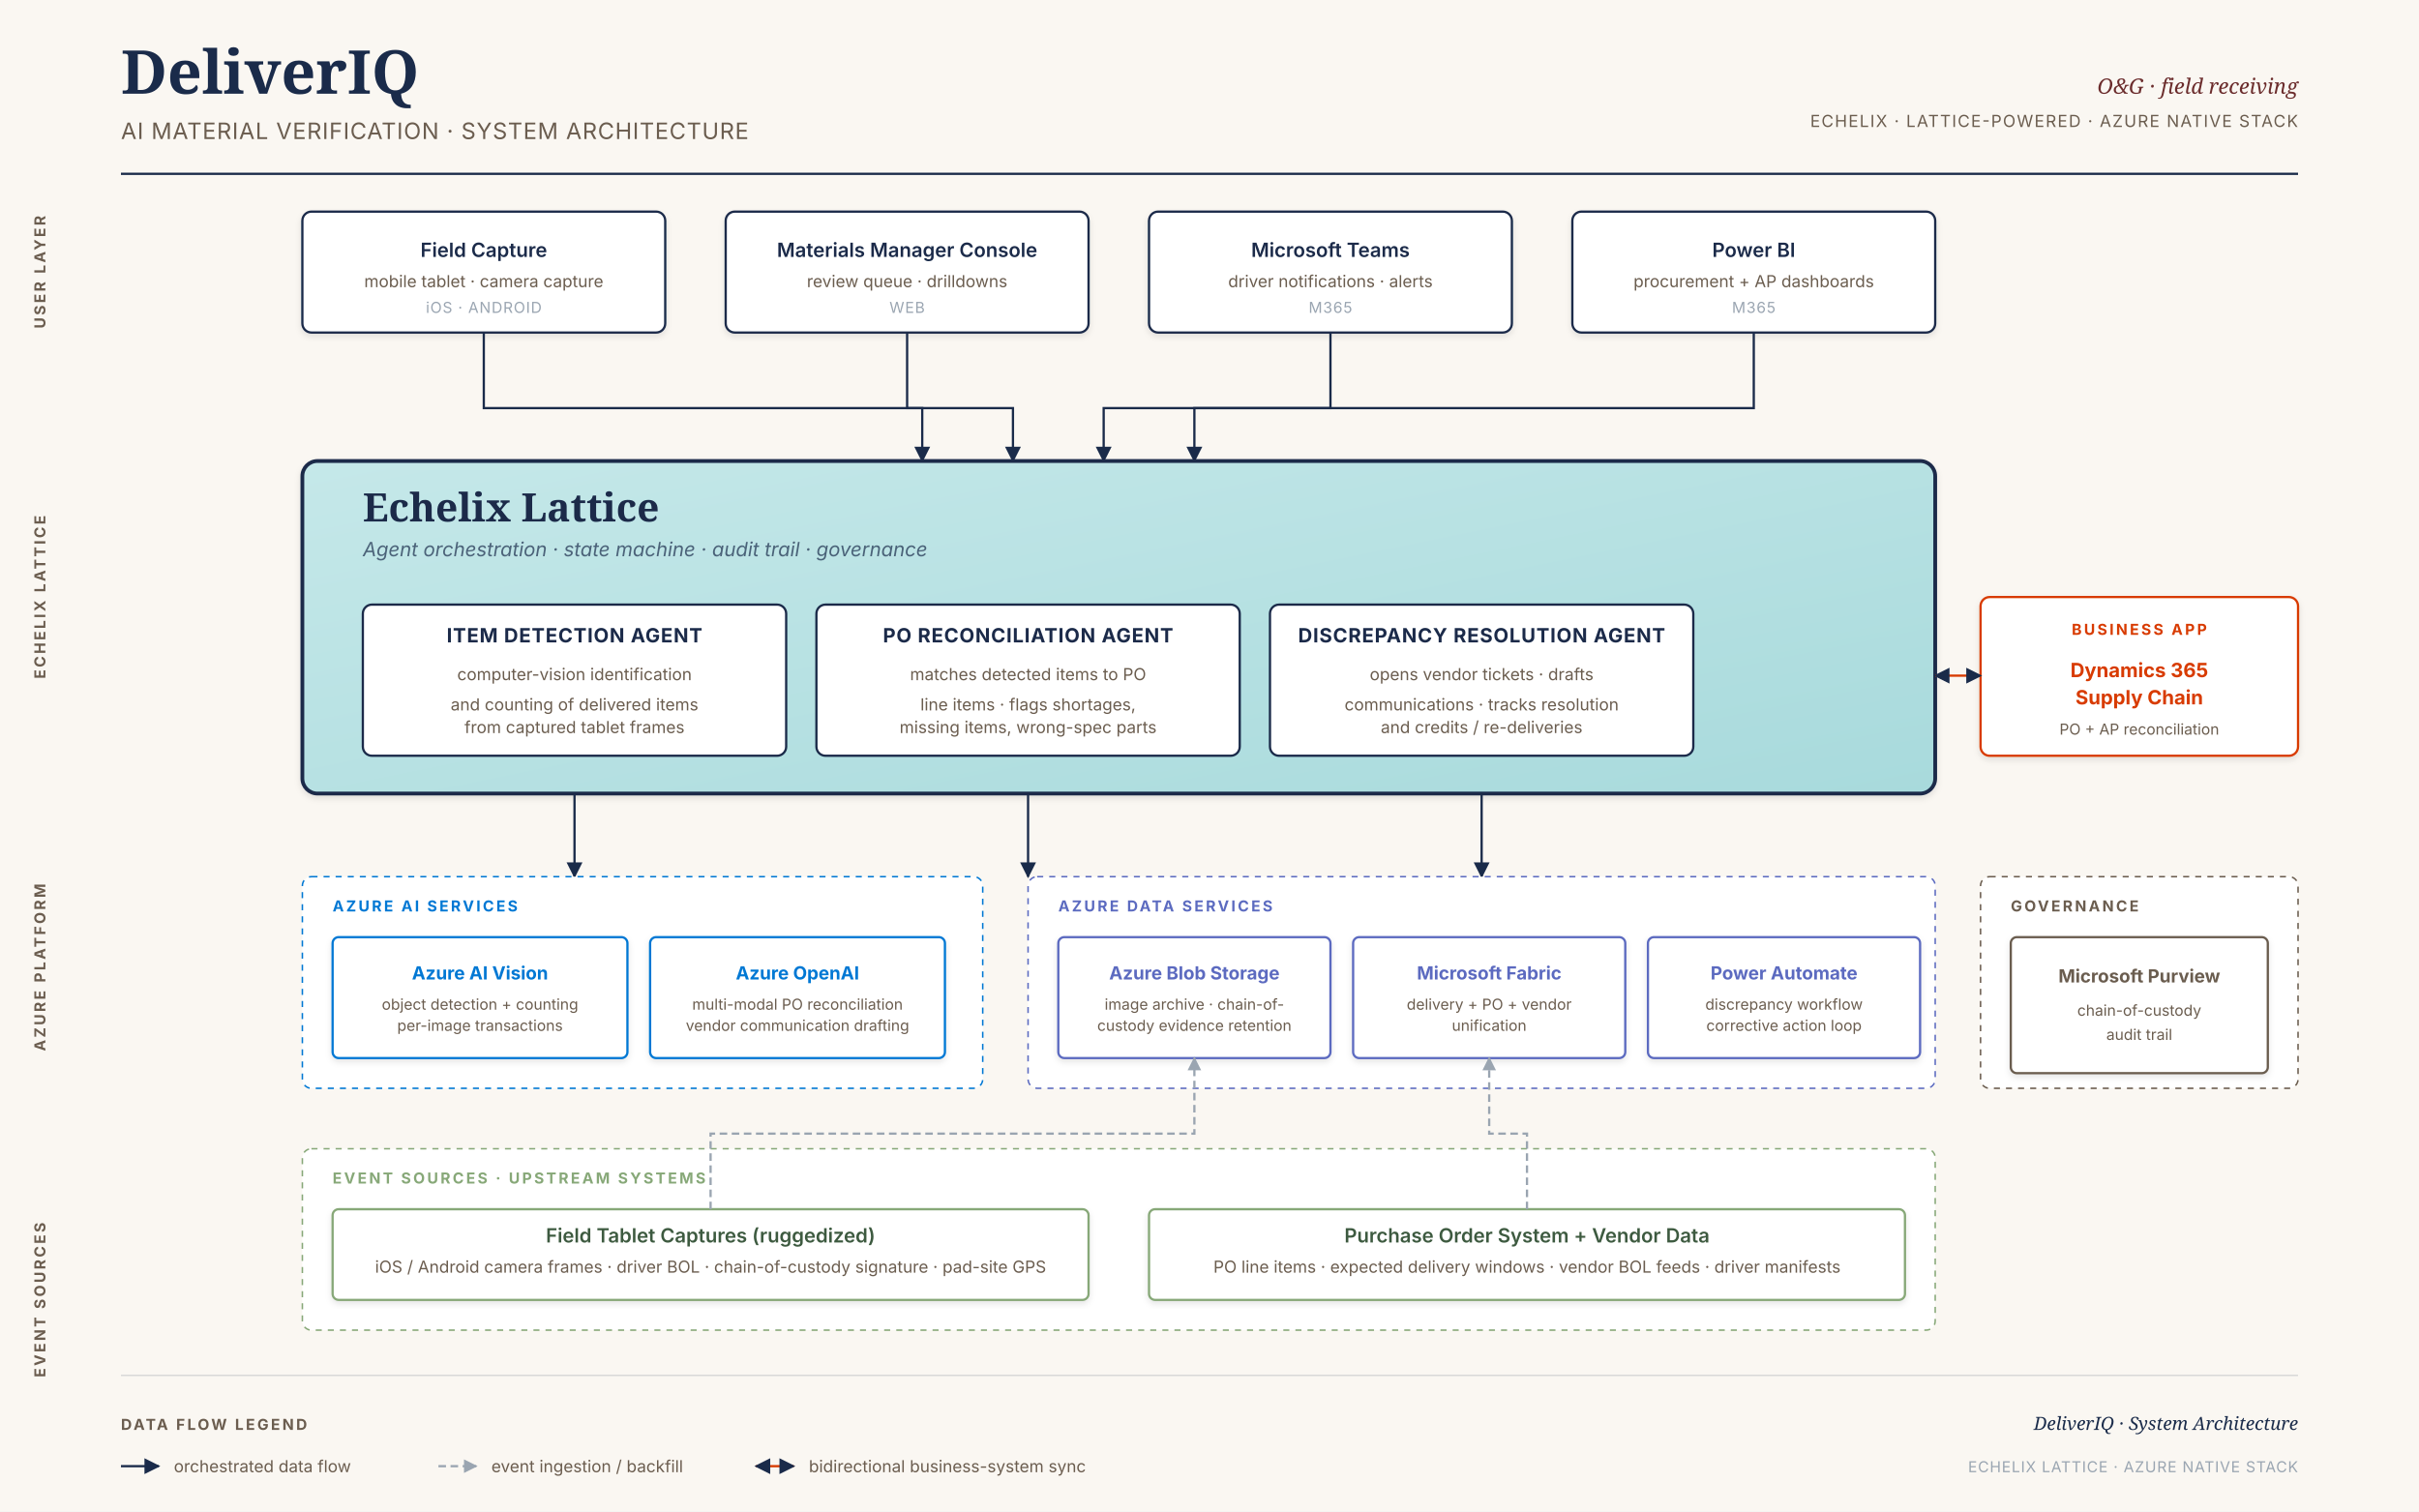
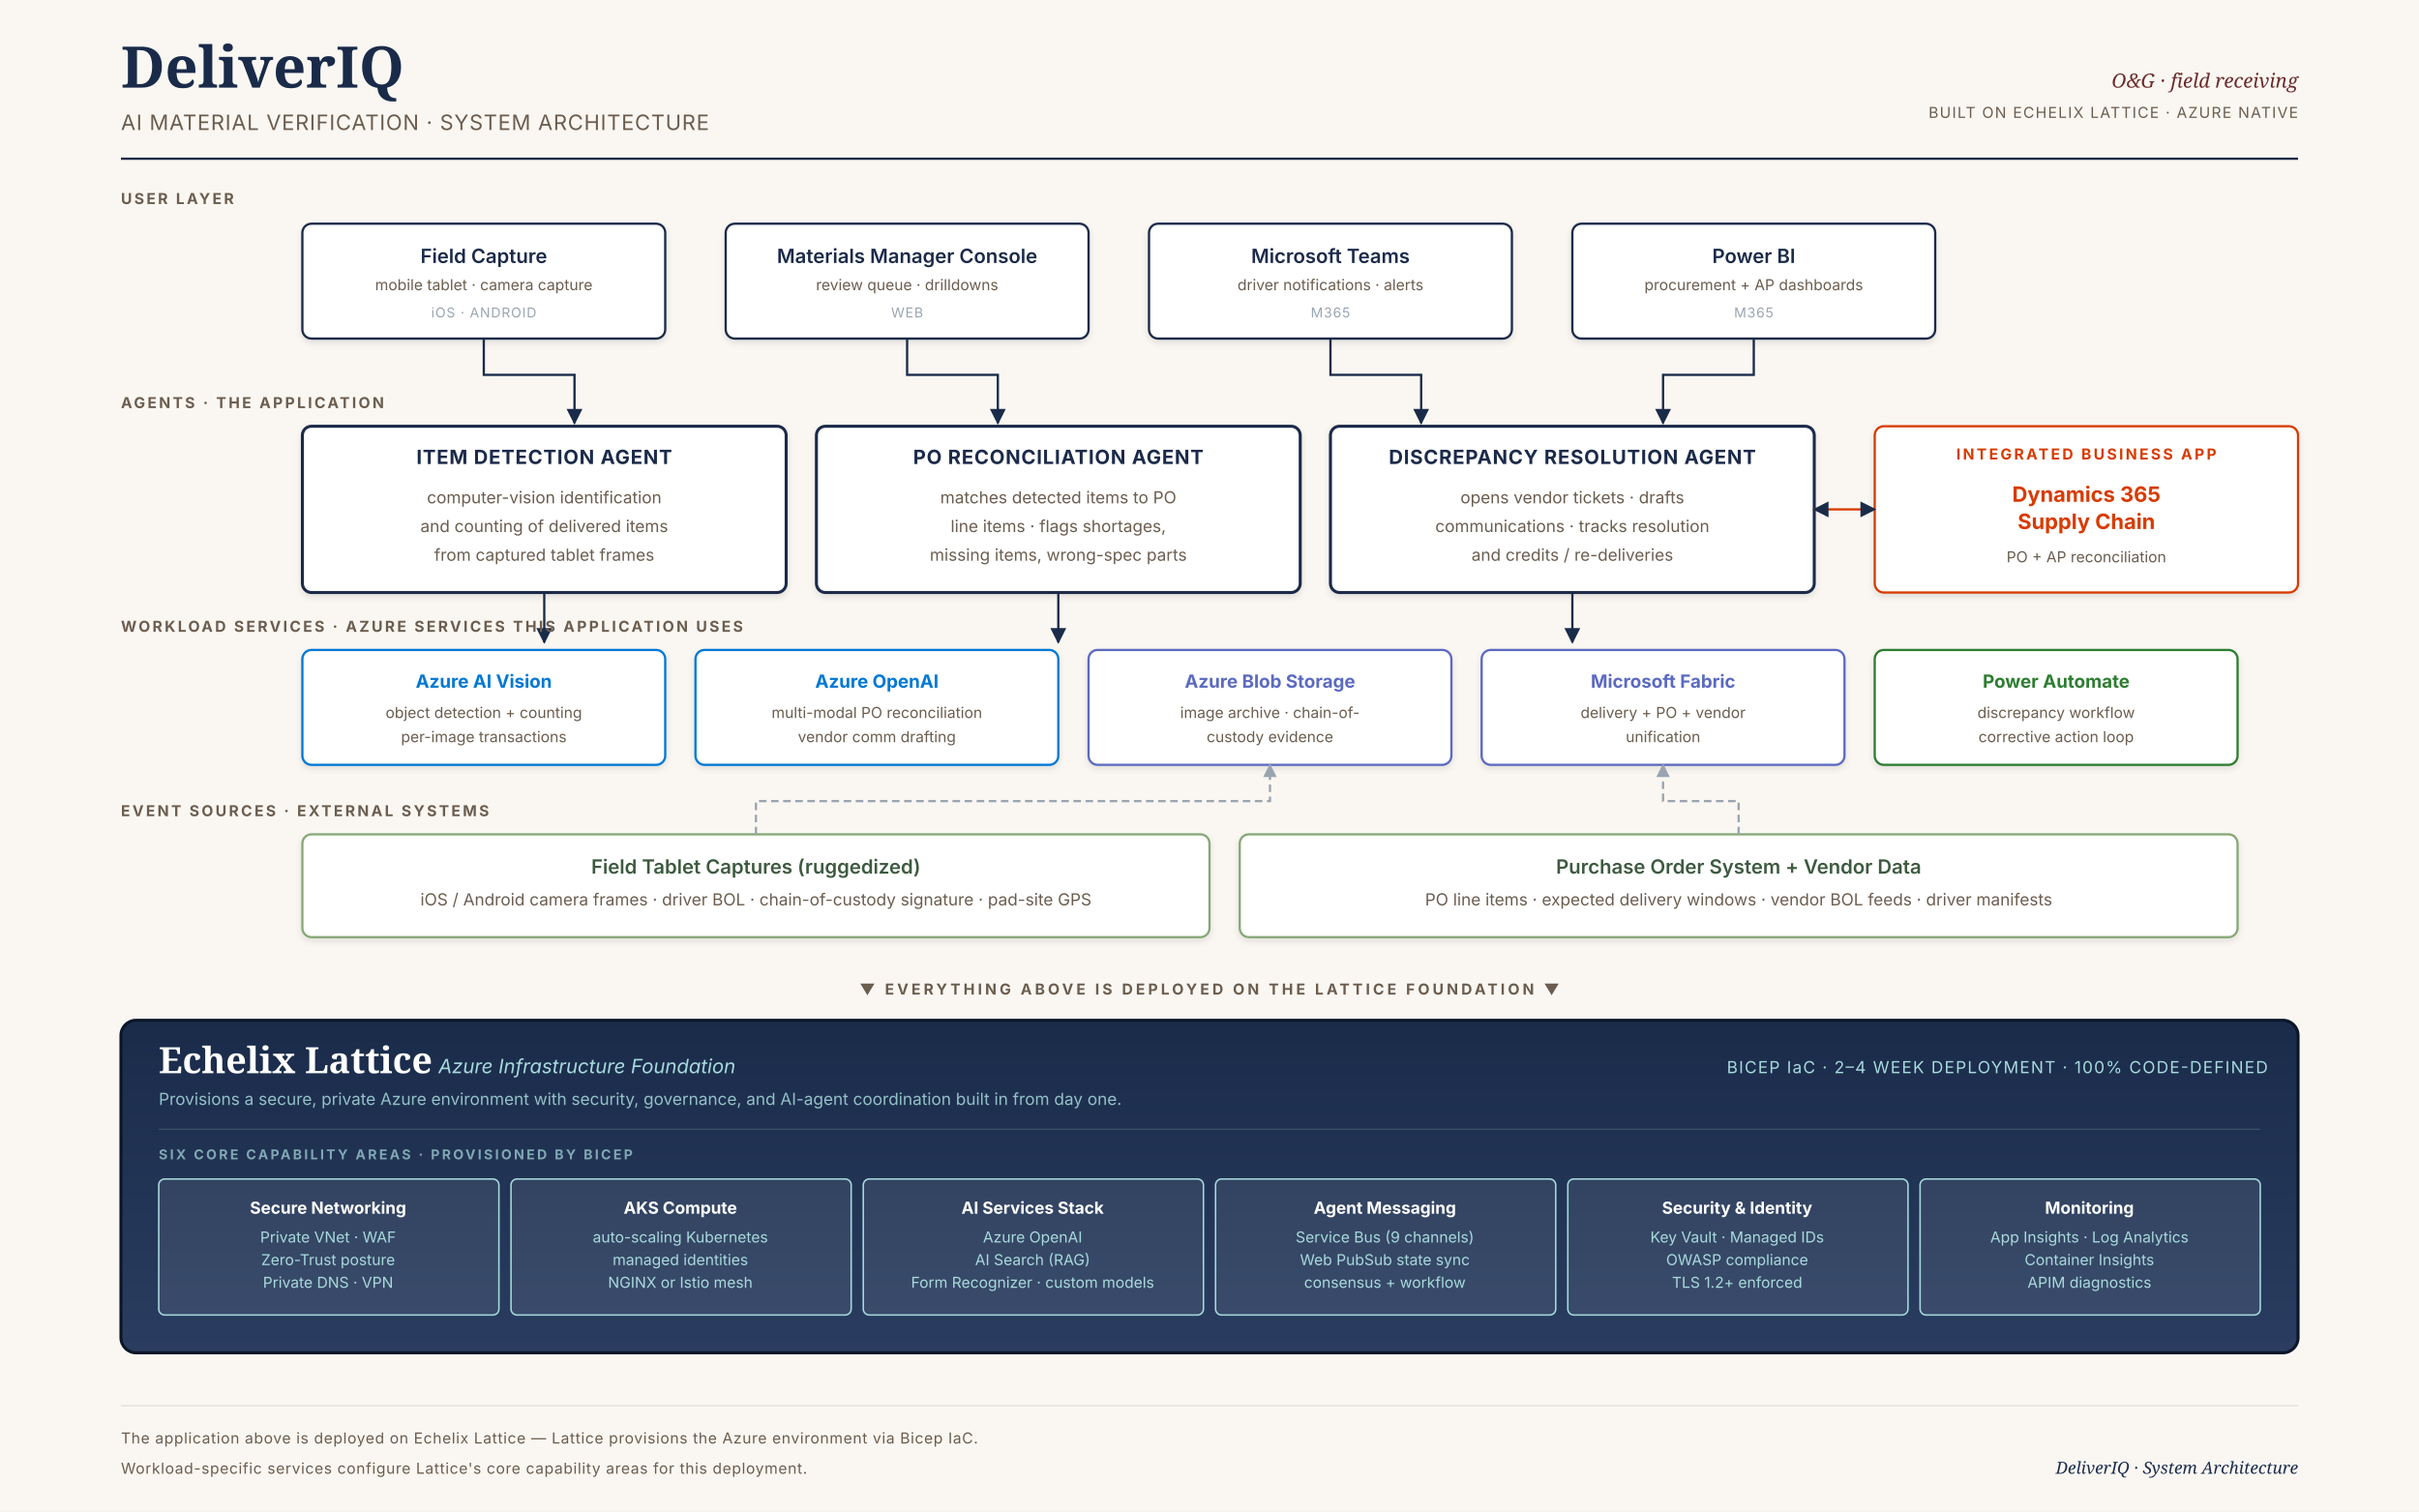
<svg xmlns="http://www.w3.org/2000/svg" viewBox="0 0 1600 1000" font-family="Inter, -apple-system, BlinkMacSystemFont, 'Helvetica Neue', Arial, sans-serif">
  <defs>
    <filter id="cardShadow" x="-5%" y="-5%" width="110%" height="115%">
      <feGaussianBlur in="SourceAlpha" stdDeviation="2" />
      <feOffset dx="0" dy="2" result="offset" />
      <feComponentTransfer>
        <feFuncA type="linear" slope="0.10" />
      </feComponentTransfer>
      <feMerge>
        <feMergeNode />
        <feMergeNode in="SourceGraphic" />
      </feMerge>
    </filter>
-     <linearGradient id="latticeFill" x1="0" y1="0" x2="1" y2="1">
-       <stop offset="0%" stop-color="#C5E8E9" />
-       <stop offset="100%" stop-color="#A8DADC" />
+     <linearGradient id="latticeFoundation" x1="0" y1="0" x2="0" y2="1">
+       <stop offset="0%" stop-color="#1A2B4A" />
+       <stop offset="100%" stop-color="#2A3D60" />
    </linearGradient>
    <marker id="arrow" viewBox="0 0 10 10" refX="9" refY="5" markerWidth="7" markerHeight="7" orient="auto-start-reverse">
      <path d="M 0 0 L 10 5 L 0 10 z" fill="#1A2B4A" />
    </marker>
    <marker id="arrowMuted" viewBox="0 0 10 10" refX="9" refY="5" markerWidth="6" markerHeight="6" orient="auto-start-reverse">
      <path d="M 0 0 L 10 5 L 0 10 z" fill="#9AA5B1" />
    </marker>
  </defs>
  <rect width="1600" height="1000" fill="#FAF7F2" />
-   <text x="80" y="62" font-family="Newsreader, 'Source Serif Pro', Georgia, serif" font-size="40" font-weight="600" fill="#1A2B4A">DeliverIQ</text>
-   <text x="80" y="92" font-size="15" fill="#6B5D4F" letter-spacing="0.5">AI MATERIAL VERIFICATION  ·  SYSTEM ARCHITECTURE</text>
-   <line x1="80" y1="115" x2="1520" y2="115" stroke="#1A2B4A" stroke-width="1.5" />
-   <text x="1520" y="62" text-anchor="end" font-family="Newsreader, Georgia, serif" font-size="14" fill="#6B2C2C" font-style="italic">O&amp;G · field receiving</text>
-   <text x="1520" y="84" text-anchor="end" font-size="11" fill="#6B5D4F" letter-spacing="0.8">
-     ECHELIX  ·  LATTICE-POWERED  ·  AZURE NATIVE STACK
+   <text x="80" y="58" font-family="Newsreader, Georgia, serif" font-size="38" font-weight="600" fill="#1A2B4A">DeliverIQ</text>
+   <text x="80" y="86" font-size="14" fill="#6B5D4F" letter-spacing="0.5">AI MATERIAL VERIFICATION  ·  SYSTEM ARCHITECTURE</text>
+   <line x1="80" y1="105" x2="1520" y2="105" stroke="#1A2B4A" stroke-width="1.5" />
+   <text x="1520" y="58" text-anchor="end" font-family="Newsreader, Georgia, serif" font-size="13" fill="#6B2C2C" font-style="italic">O&amp;G · field receiving</text>
+   <text x="1520" y="78" text-anchor="end" font-size="10" fill="#6B5D4F" letter-spacing="0.8">
+     BUILT ON ECHELIX LATTICE  ·  AZURE NATIVE
  </text>
-   <g font-size="10" font-weight="700" letter-spacing="1.5" fill="#6B5D4F">
-     <text x="30" y="180" transform="rotate(-90 30 180)" text-anchor="middle">USER LAYER</text>
-     <text x="30" y="395" transform="rotate(-90 30 395)" text-anchor="middle">ECHELIX LATTICE</text>
-     <text x="30" y="640" transform="rotate(-90 30 640)" text-anchor="middle">AZURE PLATFORM</text>
-     <text x="30" y="860" transform="rotate(-90 30 860)" text-anchor="middle">EVENT SOURCES</text>
+   <text x="80" y="135" font-size="10" font-weight="700" letter-spacing="1.5" fill="#6B5D4F">USER LAYER</text>
+   <g filter="url(#cardShadow)">
+     <rect x="200" y="148" width="240" height="76" rx="6" fill="#FFFFFF" stroke="#1A2B4A" stroke-width="1.5" />
+     <text x="320" y="174" text-anchor="middle" font-size="13" font-weight="600" fill="#1A2B4A">Field Capture</text>
+     <text x="320" y="192" text-anchor="middle" font-size="10" fill="#6B5D4F">mobile tablet · camera capture</text>
+     <text x="320" y="210" text-anchor="middle" font-size="9" fill="#9AA5B1" letter-spacing="0.5">iOS · ANDROID</text>
+     <rect x="480" y="148" width="240" height="76" rx="6" fill="#FFFFFF" stroke="#1A2B4A" stroke-width="1.5" />
+     <text x="600" y="174" text-anchor="middle" font-size="13" font-weight="600" fill="#1A2B4A">Materials Manager Console</text>
+     <text x="600" y="192" text-anchor="middle" font-size="10" fill="#6B5D4F">review queue · drilldowns</text>
+     <text x="600" y="210" text-anchor="middle" font-size="9" fill="#9AA5B1" letter-spacing="0.5">WEB</text>
+     <rect x="760" y="148" width="240" height="76" rx="6" fill="#FFFFFF" stroke="#1A2B4A" stroke-width="1.5" />
+     <text x="880" y="174" text-anchor="middle" font-size="13" font-weight="600" fill="#1A2B4A">Microsoft Teams</text>
+     <text x="880" y="192" text-anchor="middle" font-size="10" fill="#6B5D4F">driver notifications · alerts</text>
+     <text x="880" y="210" text-anchor="middle" font-size="9" fill="#9AA5B1" letter-spacing="0.5">M365</text>
+     <rect x="1040" y="148" width="240" height="76" rx="6" fill="#FFFFFF" stroke="#1A2B4A" stroke-width="1.5" />
+     <text x="1160" y="174" text-anchor="middle" font-size="13" font-weight="600" fill="#1A2B4A">Power BI</text>
+     <text x="1160" y="192" text-anchor="middle" font-size="10" fill="#6B5D4F">procurement + AP dashboards</text>
+     <text x="1160" y="210" text-anchor="middle" font-size="9" fill="#9AA5B1" letter-spacing="0.5">M365</text>
+   </g>
+   <g stroke="#1A2B4A" stroke-width="1.5" fill="none" marker-end="url(#arrow)">
+     <path d="M 320 224 L 320 248 L 380 248 L 380 280" />
+     <path d="M 600 224 L 600 248 L 660 248 L 660 280" />
+     <path d="M 880 224 L 880 248 L 940 248 L 940 280" />
+     <path d="M 1160 224 L 1160 248 L 1100 248 L 1100 280" />
+   </g>
+   <text x="80" y="270" font-size="10" font-weight="700" letter-spacing="1.5" fill="#6B5D4F">AGENTS  ·  THE APPLICATION</text>
+   <g filter="url(#cardShadow)">
+     <rect x="200" y="282" width="320" height="110" rx="6" fill="#FFFFFF" stroke="#1A2B4A" stroke-width="2" />
+     <text x="360" y="307" text-anchor="middle" font-size="13" font-weight="700" fill="#1A2B4A" letter-spacing="0.5">ITEM DETECTION AGENT</text>
+     <text x="360" y="333" text-anchor="middle" font-size="11" fill="#6B5D4F">computer-vision identification</text>
+     <text x="360" y="352" text-anchor="middle" font-size="11" fill="#6B5D4F">and counting of delivered items</text>
+     <text x="360" y="371" text-anchor="middle" font-size="11" fill="#6B5D4F">from captured tablet frames</text>
+     <rect x="540" y="282" width="320" height="110" rx="6" fill="#FFFFFF" stroke="#1A2B4A" stroke-width="2" />
+     <text x="700" y="307" text-anchor="middle" font-size="13" font-weight="700" fill="#1A2B4A" letter-spacing="0.5">PO RECONCILIATION AGENT</text>
+     <text x="700" y="333" text-anchor="middle" font-size="11" fill="#6B5D4F">matches detected items to PO</text>
+     <text x="700" y="352" text-anchor="middle" font-size="11" fill="#6B5D4F">line items · flags shortages,</text>
+     <text x="700" y="371" text-anchor="middle" font-size="11" fill="#6B5D4F">missing items, wrong-spec parts</text>
+     <rect x="880" y="282" width="320" height="110" rx="6" fill="#FFFFFF" stroke="#1A2B4A" stroke-width="2" />
+     <text x="1040" y="307" text-anchor="middle" font-size="13" font-weight="700" fill="#1A2B4A" letter-spacing="0.5">DISCREPANCY RESOLUTION AGENT</text>
+     <text x="1040" y="333" text-anchor="middle" font-size="11" fill="#6B5D4F">opens vendor tickets · drafts</text>
+     <text x="1040" y="352" text-anchor="middle" font-size="11" fill="#6B5D4F">communications · tracks resolution</text>
+     <text x="1040" y="371" text-anchor="middle" font-size="11" fill="#6B5D4F">and credits / re-deliveries</text>
  </g>
  <g filter="url(#cardShadow)">
-     <rect x="200" y="140" width="240" height="80" rx="6" fill="#FFFFFF" stroke="#1A2B4A" stroke-width="1.5" />
-     <text x="320" y="170" text-anchor="middle" font-size="13" font-weight="600" fill="#1A2B4A">Field Capture</text>
-     <text x="320" y="190" text-anchor="middle" font-size="11" fill="#6B5D4F">mobile tablet · camera capture</text>
-     <text x="320" y="207" text-anchor="middle" font-size="10" fill="#9AA5B1" letter-spacing="0.5">iOS · ANDROID</text>
-     <rect x="480" y="140" width="240" height="80" rx="6" fill="#FFFFFF" stroke="#1A2B4A" stroke-width="1.5" />
-     <text x="600" y="170" text-anchor="middle" font-size="13" font-weight="600" fill="#1A2B4A">Materials Manager Console</text>
-     <text x="600" y="190" text-anchor="middle" font-size="11" fill="#6B5D4F">review queue · drilldowns</text>
-     <text x="600" y="207" text-anchor="middle" font-size="10" fill="#9AA5B1" letter-spacing="0.5">WEB</text>
-     <rect x="760" y="140" width="240" height="80" rx="6" fill="#FFFFFF" stroke="#1A2B4A" stroke-width="1.5" />
-     <text x="880" y="170" text-anchor="middle" font-size="13" font-weight="600" fill="#1A2B4A">Microsoft Teams</text>
-     <text x="880" y="190" text-anchor="middle" font-size="11" fill="#6B5D4F">driver notifications · alerts</text>
-     <text x="880" y="207" text-anchor="middle" font-size="10" fill="#9AA5B1" letter-spacing="0.5">M365</text>
-     <rect x="1040" y="140" width="240" height="80" rx="6" fill="#FFFFFF" stroke="#1A2B4A" stroke-width="1.5" />
-     <text x="1160" y="170" text-anchor="middle" font-size="13" font-weight="600" fill="#1A2B4A">Power BI</text>
-     <text x="1160" y="190" text-anchor="middle" font-size="11" fill="#6B5D4F">procurement + AP dashboards</text>
-     <text x="1160" y="207" text-anchor="middle" font-size="10" fill="#9AA5B1" letter-spacing="0.5">M365</text>
+     <rect x="1240" y="282" width="280" height="110" rx="6" fill="#FFFFFF" stroke="#D83B01" stroke-width="1.5" />
+     <text x="1380" y="304" text-anchor="middle" font-size="10" font-weight="700" letter-spacing="1.5" fill="#D83B01">INTEGRATED BUSINESS APP</text>
+     <text x="1380" y="332" text-anchor="middle" font-size="14" font-weight="700" fill="#D83B01">Dynamics 365</text>
+     <text x="1380" y="350" text-anchor="middle" font-size="14" font-weight="700" fill="#D83B01">Supply Chain</text>
+     <text x="1380" y="372" text-anchor="middle" font-size="10" fill="#6B5D4F">PO + AP reconciliation</text>
+   </g>
+   <g stroke="#D83B01" stroke-width="1.5" fill="none" marker-end="url(#arrow)" marker-start="url(#arrow)">
+     <path d="M 1200 337 L 1240 337" />
  </g>
  <g stroke="#1A2B4A" stroke-width="1.5" fill="none" marker-end="url(#arrow)">
-     <path d="M 320 220 L 320 270 L 610 270 L 610 305" />
-     <path d="M 600 220 L 600 270 L 670 270 L 670 305" />
-     <path d="M 880 220 L 880 270 L 730 270 L 730 305" />
-     <path d="M 1160 220 L 1160 270 L 790 270 L 790 305" />
+     <path d="M 360 392 L 360 425" />
+     <path d="M 700 392 L 700 425" />
+     <path d="M 1040 392 L 1040 425" />
  </g>
+   <text x="80" y="418" font-size="10" font-weight="700" letter-spacing="1.5" fill="#6B5D4F">WORKLOAD SERVICES  ·  AZURE SERVICES THIS APPLICATION USES</text>
  <g filter="url(#cardShadow)">
-     <rect x="200" y="305" width="1080" height="220" rx="10" fill="url(#latticeFill)" stroke="#1A2B4A" stroke-width="2.5" />
-     <text x="240" y="345" font-family="Newsreader, Georgia, serif" font-size="26" font-weight="600" fill="#1A2B4A">Echelix Lattice</text>
-     <text x="240" y="368" font-size="13" fill="#1A2B4A" font-style="italic" opacity="0.7">
-       Agent orchestration · state machine · audit trail · governance
-     </text>
-     <rect x="240" y="400" width="280" height="100" rx="6" fill="#FFFFFF" stroke="#1A2B4A" stroke-width="1.5" />
-     <text x="380" y="425" text-anchor="middle" font-size="13" font-weight="700" fill="#1A2B4A" letter-spacing="0.5">ITEM DETECTION AGENT</text>
-     <text x="380" y="450" text-anchor="middle" font-size="11" fill="#6B5D4F">computer-vision identification</text>
-     <text x="380" y="470" text-anchor="middle" font-size="11" fill="#6B5D4F">and counting of delivered items</text>
-     <text x="380" y="485" text-anchor="middle" font-size="11" fill="#6B5D4F">from captured tablet frames</text>
-     <rect x="540" y="400" width="280" height="100" rx="6" fill="#FFFFFF" stroke="#1A2B4A" stroke-width="1.5" />
-     <text x="680" y="425" text-anchor="middle" font-size="13" font-weight="700" fill="#1A2B4A" letter-spacing="0.5">PO RECONCILIATION AGENT</text>
-     <text x="680" y="450" text-anchor="middle" font-size="11" fill="#6B5D4F">matches detected items to PO</text>
-     <text x="680" y="470" text-anchor="middle" font-size="11" fill="#6B5D4F">line items · flags shortages,</text>
-     <text x="680" y="485" text-anchor="middle" font-size="11" fill="#6B5D4F">missing items, wrong-spec parts</text>
-     <rect x="840" y="400" width="280" height="100" rx="6" fill="#FFFFFF" stroke="#1A2B4A" stroke-width="1.5" />
-     <text x="980" y="425" text-anchor="middle" font-size="13" font-weight="700" fill="#1A2B4A" letter-spacing="0.5">DISCREPANCY RESOLUTION AGENT</text>
-     <text x="980" y="450" text-anchor="middle" font-size="11" fill="#6B5D4F">opens vendor tickets · drafts</text>
-     <text x="980" y="470" text-anchor="middle" font-size="11" fill="#6B5D4F">communications · tracks resolution</text>
-     <text x="980" y="485" text-anchor="middle" font-size="11" fill="#6B5D4F">and credits / re-deliveries</text>
+     <rect x="200" y="430" width="240" height="76" rx="6" fill="#FFFFFF" stroke="#0078D4" stroke-width="1.5" />
+     <text x="320" y="455" text-anchor="middle" font-size="12" font-weight="700" fill="#0078D4">Azure AI Vision</text>
+     <text x="320" y="475" text-anchor="middle" font-size="10" fill="#6B5D4F">object detection + counting</text>
+     <text x="320" y="491" text-anchor="middle" font-size="10" fill="#6B5D4F">per-image transactions</text>
+     <rect x="460" y="430" width="240" height="76" rx="6" fill="#FFFFFF" stroke="#0078D4" stroke-width="1.5" />
+     <text x="580" y="455" text-anchor="middle" font-size="12" font-weight="700" fill="#0078D4">Azure OpenAI</text>
+     <text x="580" y="475" text-anchor="middle" font-size="10" fill="#6B5D4F">multi-modal PO reconciliation</text>
+     <text x="580" y="491" text-anchor="middle" font-size="10" fill="#6B5D4F">vendor comm drafting</text>
+     <rect x="720" y="430" width="240" height="76" rx="6" fill="#FFFFFF" stroke="#5C6BC0" stroke-width="1.5" />
+     <text x="840" y="455" text-anchor="middle" font-size="12" font-weight="700" fill="#5C6BC0">Azure Blob Storage</text>
+     <text x="840" y="475" text-anchor="middle" font-size="10" fill="#6B5D4F">image archive · chain-of-</text>
+     <text x="840" y="491" text-anchor="middle" font-size="10" fill="#6B5D4F">custody evidence</text>
+     <rect x="980" y="430" width="240" height="76" rx="6" fill="#FFFFFF" stroke="#5C6BC0" stroke-width="1.5" />
+     <text x="1100" y="455" text-anchor="middle" font-size="12" font-weight="700" fill="#5C6BC0">Microsoft Fabric</text>
+     <text x="1100" y="475" text-anchor="middle" font-size="10" fill="#6B5D4F">delivery + PO + vendor</text>
+     <text x="1100" y="491" text-anchor="middle" font-size="10" fill="#6B5D4F">unification</text>
+     <rect x="1240" y="430" width="240" height="76" rx="6" fill="#FFFFFF" stroke="#2E7D32" stroke-width="1.5" />
+     <text x="1360" y="455" text-anchor="middle" font-size="12" font-weight="700" fill="#2E7D32">Power Automate</text>
+     <text x="1360" y="475" text-anchor="middle" font-size="10" fill="#6B5D4F">discrepancy workflow</text>
+     <text x="1360" y="491" text-anchor="middle" font-size="10" fill="#6B5D4F">corrective action loop</text>
  </g>
-   <g stroke="#1A2B4A" stroke-width="1.5" fill="none" marker-end="url(#arrow)">
-     <path d="M 380 525 L 380 580" />
-     <path d="M 680 525 L 680 580" />
-     <path d="M 980 525 L 980 580" />
-   </g>
-   <g>
-     <rect x="200" y="580" width="450" height="140" rx="6" fill="#FFFFFF" stroke="#0078D4" stroke-width="1" stroke-dasharray="4,4" />
-     <text x="220" y="603" font-size="10" font-weight="700" letter-spacing="1.5" fill="#0078D4">AZURE AI SERVICES</text>
-     <g filter="url(#cardShadow)">
-       <rect x="220" y="620" width="195" height="80" rx="4" fill="#FFFFFF" stroke="#0078D4" stroke-width="1.5" />
-       <text x="317.5" y="648" text-anchor="middle" font-size="12" font-weight="700" fill="#0078D4">Azure AI Vision</text>
-       <text x="317.5" y="668" text-anchor="middle" font-size="10" fill="#6B5D4F">object detection + counting</text>
-       <text x="317.5" y="682" text-anchor="middle" font-size="10" fill="#6B5D4F">per-image transactions</text>
-       <rect x="430" y="620" width="195" height="80" rx="4" fill="#FFFFFF" stroke="#0078D4" stroke-width="1.5" />
-       <text x="527.5" y="648" text-anchor="middle" font-size="12" font-weight="700" fill="#0078D4">Azure OpenAI</text>
-       <text x="527.5" y="668" text-anchor="middle" font-size="10" fill="#6B5D4F">multi-modal PO reconciliation</text>
-       <text x="527.5" y="682" text-anchor="middle" font-size="10" fill="#6B5D4F">vendor communication drafting</text>
-     </g>
-   </g>
-   <g>
-     <rect x="680" y="580" width="600" height="140" rx="6" fill="#FFFFFF" stroke="#5C6BC0" stroke-width="1" stroke-dasharray="4,4" />
-     <text x="700" y="603" font-size="10" font-weight="700" letter-spacing="1.5" fill="#5C6BC0">AZURE DATA SERVICES</text>
-     <g filter="url(#cardShadow)">
-       <rect x="700" y="620" width="180" height="80" rx="4" fill="#FFFFFF" stroke="#5C6BC0" stroke-width="1.5" />
-       <text x="790" y="648" text-anchor="middle" font-size="12" font-weight="700" fill="#5C6BC0">Azure Blob Storage</text>
-       <text x="790" y="668" text-anchor="middle" font-size="10" fill="#6B5D4F">image archive · chain-of-</text>
-       <text x="790" y="682" text-anchor="middle" font-size="10" fill="#6B5D4F">custody evidence retention</text>
-       <rect x="895" y="620" width="180" height="80" rx="4" fill="#FFFFFF" stroke="#5C6BC0" stroke-width="1.5" />
-       <text x="985" y="648" text-anchor="middle" font-size="12" font-weight="700" fill="#5C6BC0">Microsoft Fabric</text>
-       <text x="985" y="668" text-anchor="middle" font-size="10" fill="#6B5D4F">delivery + PO + vendor</text>
-       <text x="985" y="682" text-anchor="middle" font-size="10" fill="#6B5D4F">unification</text>
-       <rect x="1090" y="620" width="180" height="80" rx="4" fill="#FFFFFF" stroke="#5C6BC0" stroke-width="1.5" />
-       <text x="1180" y="648" text-anchor="middle" font-size="12" font-weight="700" fill="#5C6BC0">Power Automate</text>
-       <text x="1180" y="668" text-anchor="middle" font-size="10" fill="#6B5D4F">discrepancy workflow</text>
-       <text x="1180" y="682" text-anchor="middle" font-size="10" fill="#6B5D4F">corrective action loop</text>
-     </g>
-   </g>
+   <text x="80" y="540" font-size="10" font-weight="700" letter-spacing="1.5" fill="#6B5D4F">EVENT SOURCES  ·  EXTERNAL SYSTEMS</text>
  <g filter="url(#cardShadow)">
-     <rect x="1310" y="395" width="210" height="105" rx="6" fill="#FFFFFF" stroke="#D83B01" stroke-width="1.5" />
-     <text x="1415" y="420" text-anchor="middle" font-size="10" font-weight="700" letter-spacing="1.5" fill="#D83B01">BUSINESS APP</text>
-     <text x="1415" y="448" text-anchor="middle" font-size="13" font-weight="700" fill="#D83B01">Dynamics 365</text>
-     <text x="1415" y="466" text-anchor="middle" font-size="13" font-weight="700" fill="#D83B01">Supply Chain</text>
-     <text x="1415" y="486" text-anchor="middle" font-size="10" fill="#6B5D4F">PO + AP reconciliation</text>
-   </g>
-   <g stroke="#D83B01" stroke-width="1.5" fill="none" marker-end="url(#arrow)" marker-start="url(#arrow)">
-     <path d="M 1280 447 L 1310 447" />
-   </g>
-   <g>
-     <rect x="200" y="760" width="1080" height="120" rx="6" fill="#FFFFFF" stroke="#87A878" stroke-width="1" stroke-dasharray="4,4" />
-     <text x="220" y="783" font-size="10" font-weight="700" letter-spacing="1.5" fill="#87A878">EVENT SOURCES · UPSTREAM SYSTEMS</text>
-     <g filter="url(#cardShadow)">
-       <rect x="220" y="800" width="500" height="60" rx="4" fill="#FFFFFF" stroke="#87A878" stroke-width="1.5" />
-       <text x="470" y="822" text-anchor="middle" font-size="13" font-weight="600" fill="#3D5A3F">Field Tablet Captures (ruggedized)</text>
-       <text x="470" y="842" text-anchor="middle" font-size="11" fill="#6B5D4F">iOS / Android camera frames · driver BOL · chain-of-custody signature · pad-site GPS</text>
-       <rect x="760" y="800" width="500" height="60" rx="4" fill="#FFFFFF" stroke="#87A878" stroke-width="1.5" />
-       <text x="1010" y="822" text-anchor="middle" font-size="13" font-weight="600" fill="#3D5A3F">Purchase Order System + Vendor Data</text>
-       <text x="1010" y="842" text-anchor="middle" font-size="11" fill="#6B5D4F">PO line items · expected delivery windows · vendor BOL feeds · driver manifests</text>
-     </g>
+     <rect x="200" y="552" width="600" height="68" rx="6" fill="#FFFFFF" stroke="#87A878" stroke-width="1.5" />
+     <text x="500" y="578" text-anchor="middle" font-size="13" font-weight="600" fill="#3D5A3F">Field Tablet Captures (ruggedized)</text>
+     <text x="500" y="599" text-anchor="middle" font-size="11" fill="#6B5D4F">iOS / Android camera frames · driver BOL · chain-of-custody signature · pad-site GPS</text>
+     <rect x="820" y="552" width="660" height="68" rx="6" fill="#FFFFFF" stroke="#87A878" stroke-width="1.5" />
+     <text x="1150" y="578" text-anchor="middle" font-size="13" font-weight="600" fill="#3D5A3F">Purchase Order System + Vendor Data</text>
+     <text x="1150" y="599" text-anchor="middle" font-size="11" fill="#6B5D4F">PO line items · expected delivery windows · vendor BOL feeds · driver manifests</text>
  </g>
  <g stroke="#9AA5B1" stroke-width="1.5" fill="none" marker-end="url(#arrowMuted)" stroke-dasharray="5,3">
-     <path d="M 470 800 L 470 750 L 790 750 L 790 700" />
-     <path d="M 1010 800 L 1010 750 L 985 750 L 985 700" />
+     <path d="M 500 552 L 500 530 L 840 530 L 840 506" />
+     <path d="M 1150 552 L 1150 530 L 1100 530 L 1100 506" />
  </g>
-   <g>
-     <rect x="1310" y="580" width="210" height="140" rx="6" fill="#FFFFFF" stroke="#6B5D4F" stroke-width="1" stroke-dasharray="4,4" />
-     <text x="1330" y="603" font-size="10" font-weight="700" letter-spacing="1.5" fill="#6B5D4F">GOVERNANCE</text>
-     <g filter="url(#cardShadow)">
-       <rect x="1330" y="620" width="170" height="90" rx="4" fill="#FFFFFF" stroke="#6B5D4F" stroke-width="1.5" />
-       <text x="1415" y="650" text-anchor="middle" font-size="12" font-weight="700" fill="#6B5D4F">Microsoft Purview</text>
-       <text x="1415" y="672" text-anchor="middle" font-size="10" fill="#6B5D4F">chain-of-custody</text>
-       <text x="1415" y="688" text-anchor="middle" font-size="10" fill="#6B5D4F">audit trail</text>
-     </g>
-   </g>
-   <line x1="80" y1="910" x2="1520" y2="910" stroke="#1A2B4A" stroke-width="0.5" opacity="0.3" />
-   <g font-size="11">
-     <text x="80" y="946" font-size="10" font-weight="700" letter-spacing="1.5" fill="#6B5D4F">DATA FLOW LEGEND</text>
-     <line x1="80" y1="970" x2="105" y2="970" stroke="#1A2B4A" stroke-width="1.5" marker-end="url(#arrow)" />
-     <text x="115" y="974" fill="#6B5D4F">orchestrated data flow</text>
-     <line x1="290" y1="970" x2="315" y2="970" stroke="#9AA5B1" stroke-width="1.5" stroke-dasharray="5,3" marker-end="url(#arrowMuted)" />
-     <text x="325" y="974" fill="#6B5D4F">event ingestion / backfill</text>
-     <line x1="500" y1="970" x2="525" y2="970" stroke="#D83B01" stroke-width="1.5" marker-end="url(#arrow)" marker-start="url(#arrow)" />
-     <text x="535" y="974" fill="#6B5D4F">bidirectional business-system sync</text>
-   </g>
-   <text x="1520" y="946" text-anchor="end" font-family="Newsreader, Georgia, serif" font-size="12" fill="#1A2B4A" font-style="italic">DeliverIQ · System Architecture</text>
-   <text x="1520" y="974" text-anchor="end" font-size="10" fill="#9AA5B1" letter-spacing="0.5">
-     ECHELIX LATTICE  ·  AZURE NATIVE STACK
+   <text x="800" y="658" text-anchor="middle" font-size="10" font-weight="700" letter-spacing="2" fill="#6B5D4F">
+     ▼  EVERYTHING ABOVE IS DEPLOYED ON THE LATTICE FOUNDATION  ▼
  </text>
+   <rect x="80" y="675" width="1440" height="220" rx="10" fill="url(#latticeFoundation)" stroke="#0A1628" stroke-width="2" />
+   <text x="105" y="710" font-family="Newsreader, Georgia, serif" font-size="24" font-weight="600" fill="#FFFFFF">Echelix Lattice</text>
+   <text x="290" y="710" font-size="13" fill="#A8DADC" font-style="italic">
+     Azure Infrastructure Foundation
+   </text>
+   <text x="1500" y="710" text-anchor="end" font-size="11" fill="#A8DADC" letter-spacing="0.8">
+     BICEP IaC  ·  2–4 WEEK DEPLOYMENT  ·  100% CODE-DEFINED
+   </text>
+   <text x="105" y="731" font-size="11" fill="#A8DADC" opacity="0.85">
+     Provisions a secure, private Azure environment with security, governance, and AI-agent coordination built in from day one.
+   </text>
+   <line x1="105" y1="747" x2="1495" y2="747" stroke="#A8DADC" stroke-width="0.5" opacity="0.3" />
+   <text x="105" y="767" font-size="9" font-weight="700" letter-spacing="1.5" fill="#A8DADC" opacity="0.7">SIX CORE CAPABILITY AREAS  ·  PROVISIONED BY BICEP</text>
+   <rect x="105" y="780" width="225" height="90" rx="4" fill="#FFFFFF" fill-opacity="0.08" stroke="#A8DADC" stroke-width="1" />
+   <text x="217" y="803" text-anchor="middle" font-size="11" font-weight="700" fill="#FFFFFF">Secure Networking</text>
+   <text x="217" y="822" text-anchor="middle" font-size="10" fill="#A8DADC">Private VNet · WAF</text>
+   <text x="217" y="837" text-anchor="middle" font-size="10" fill="#A8DADC">Zero-Trust posture</text>
+   <text x="217" y="852" text-anchor="middle" font-size="10" fill="#A8DADC">Private DNS · VPN</text>
+   <rect x="338" y="780" width="225" height="90" rx="4" fill="#FFFFFF" fill-opacity="0.08" stroke="#A8DADC" stroke-width="1" />
+   <text x="450" y="803" text-anchor="middle" font-size="11" font-weight="700" fill="#FFFFFF">AKS Compute</text>
+   <text x="450" y="822" text-anchor="middle" font-size="10" fill="#A8DADC">auto-scaling Kubernetes</text>
+   <text x="450" y="837" text-anchor="middle" font-size="10" fill="#A8DADC">managed identities</text>
+   <text x="450" y="852" text-anchor="middle" font-size="10" fill="#A8DADC">NGINX or Istio mesh</text>
+   <rect x="571" y="780" width="225" height="90" rx="4" fill="#FFFFFF" fill-opacity="0.08" stroke="#A8DADC" stroke-width="1" />
+   <text x="683" y="803" text-anchor="middle" font-size="11" font-weight="700" fill="#FFFFFF">AI Services Stack</text>
+   <text x="683" y="822" text-anchor="middle" font-size="10" fill="#A8DADC">Azure OpenAI</text>
+   <text x="683" y="837" text-anchor="middle" font-size="10" fill="#A8DADC">AI Search (RAG)</text>
+   <text x="683" y="852" text-anchor="middle" font-size="10" fill="#A8DADC">Form Recognizer · custom models</text>
+   <rect x="804" y="780" width="225" height="90" rx="4" fill="#FFFFFF" fill-opacity="0.08" stroke="#A8DADC" stroke-width="1" />
+   <text x="916" y="803" text-anchor="middle" font-size="11" font-weight="700" fill="#FFFFFF">Agent Messaging</text>
+   <text x="916" y="822" text-anchor="middle" font-size="10" fill="#A8DADC">Service Bus (9 channels)</text>
+   <text x="916" y="837" text-anchor="middle" font-size="10" fill="#A8DADC">Web PubSub state sync</text>
+   <text x="916" y="852" text-anchor="middle" font-size="10" fill="#A8DADC">consensus + workflow</text>
+   <rect x="1037" y="780" width="225" height="90" rx="4" fill="#FFFFFF" fill-opacity="0.08" stroke="#A8DADC" stroke-width="1" />
+   <text x="1149" y="803" text-anchor="middle" font-size="11" font-weight="700" fill="#FFFFFF">Security &amp; Identity</text>
+   <text x="1149" y="822" text-anchor="middle" font-size="10" fill="#A8DADC">Key Vault · Managed IDs</text>
+   <text x="1149" y="837" text-anchor="middle" font-size="10" fill="#A8DADC">OWASP compliance</text>
+   <text x="1149" y="852" text-anchor="middle" font-size="10" fill="#A8DADC">TLS 1.2+ enforced</text>
+   <rect x="1270" y="780" width="225" height="90" rx="4" fill="#FFFFFF" fill-opacity="0.08" stroke="#A8DADC" stroke-width="1" />
+   <text x="1382" y="803" text-anchor="middle" font-size="11" font-weight="700" fill="#FFFFFF">Monitoring</text>
+   <text x="1382" y="822" text-anchor="middle" font-size="10" fill="#A8DADC">App Insights · Log Analytics</text>
+   <text x="1382" y="837" text-anchor="middle" font-size="10" fill="#A8DADC">Container Insights</text>
+   <text x="1382" y="852" text-anchor="middle" font-size="10" fill="#A8DADC">APIM diagnostics</text>
+   <line x1="80" y1="930" x2="1520" y2="930" stroke="#1A2B4A" stroke-width="0.5" opacity="0.2" />
+   <text x="80" y="955" font-size="10" fill="#6B5D4F" letter-spacing="0.4">
+     The application above is deployed on Echelix Lattice — Lattice provisions the Azure environment via Bicep IaC.
+   </text>
+   <text x="80" y="975" font-size="10" fill="#6B5D4F" letter-spacing="0.4">
+     Workload-specific services configure Lattice's core capability areas for this deployment.
+   </text>
+   <text x="1520" y="975" text-anchor="end" font-family="Newsreader, Georgia, serif" font-size="11" fill="#1A2B4A" font-style="italic">DeliverIQ · System Architecture</text>
</svg>
